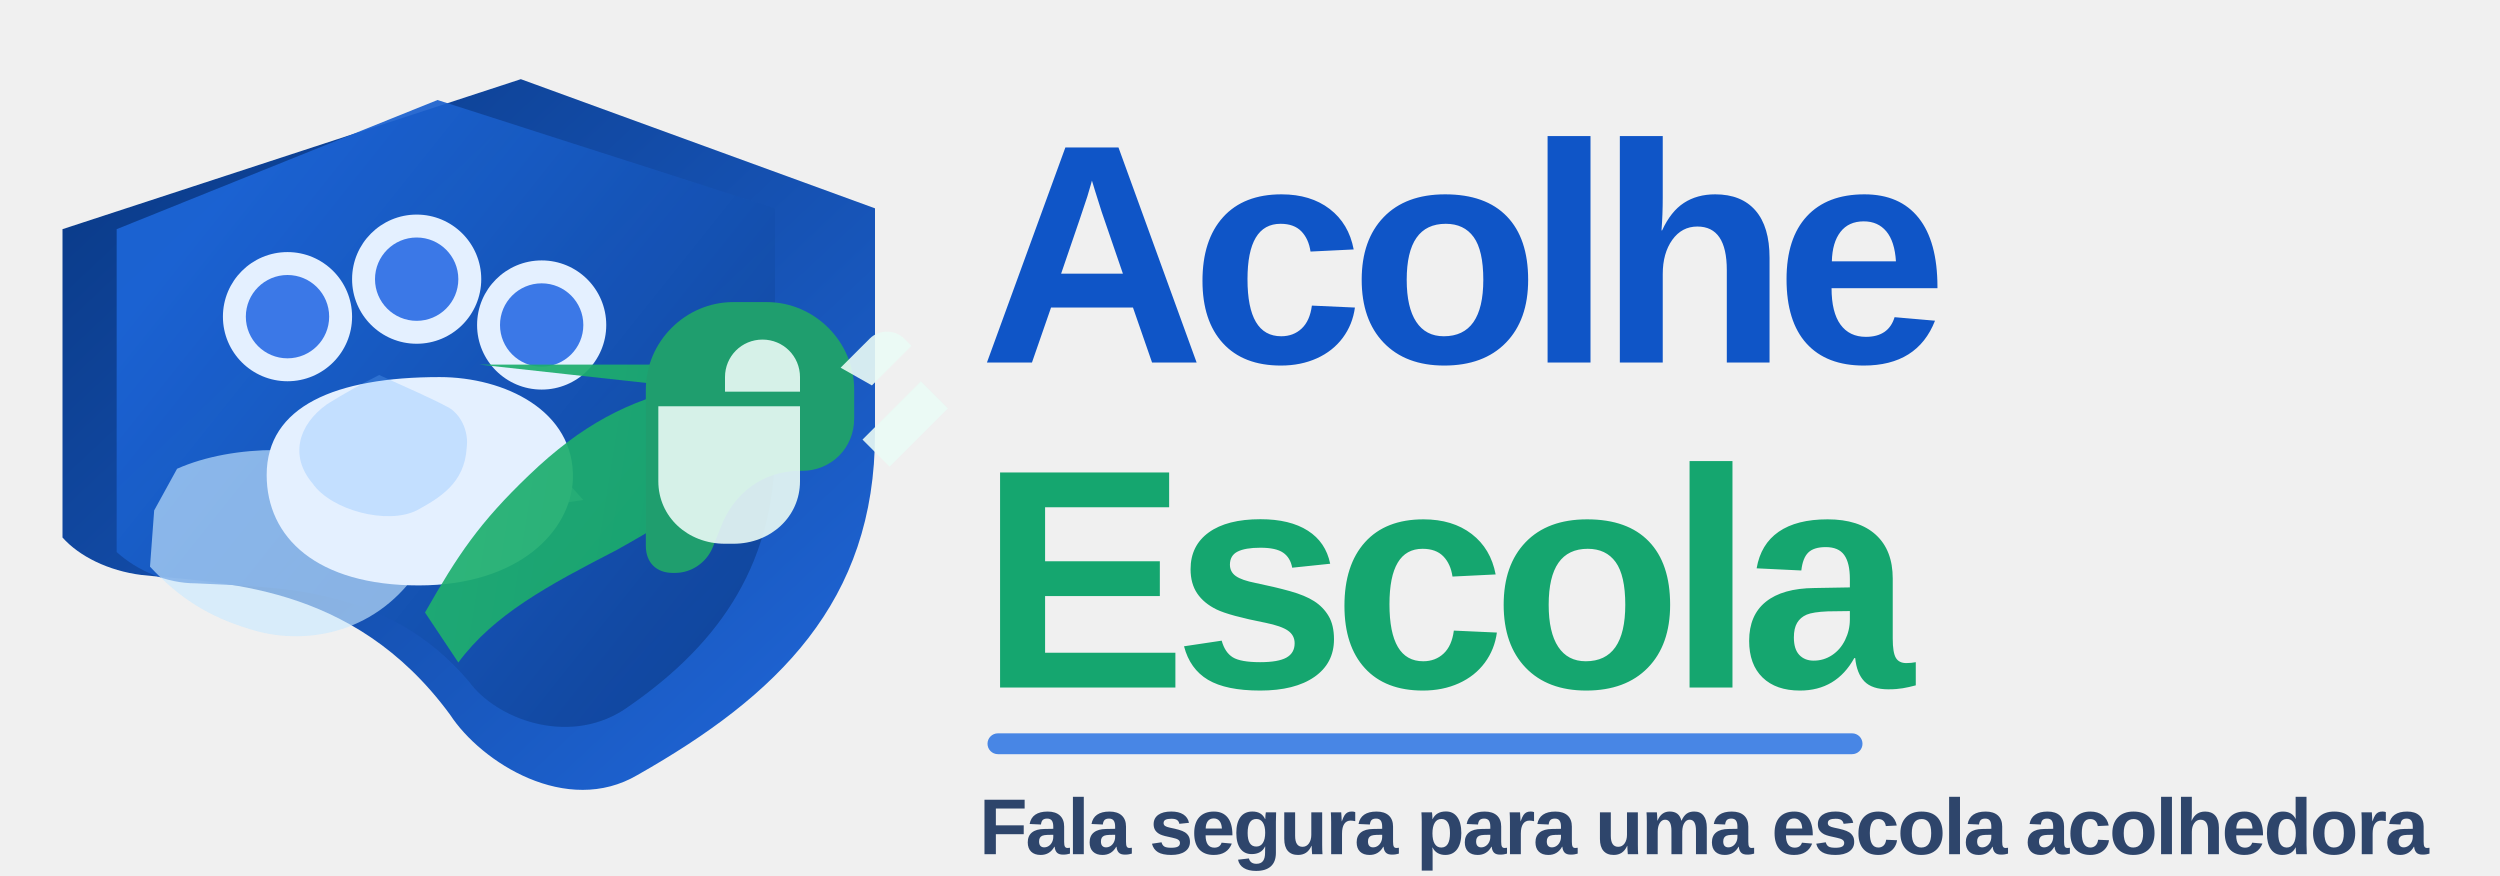
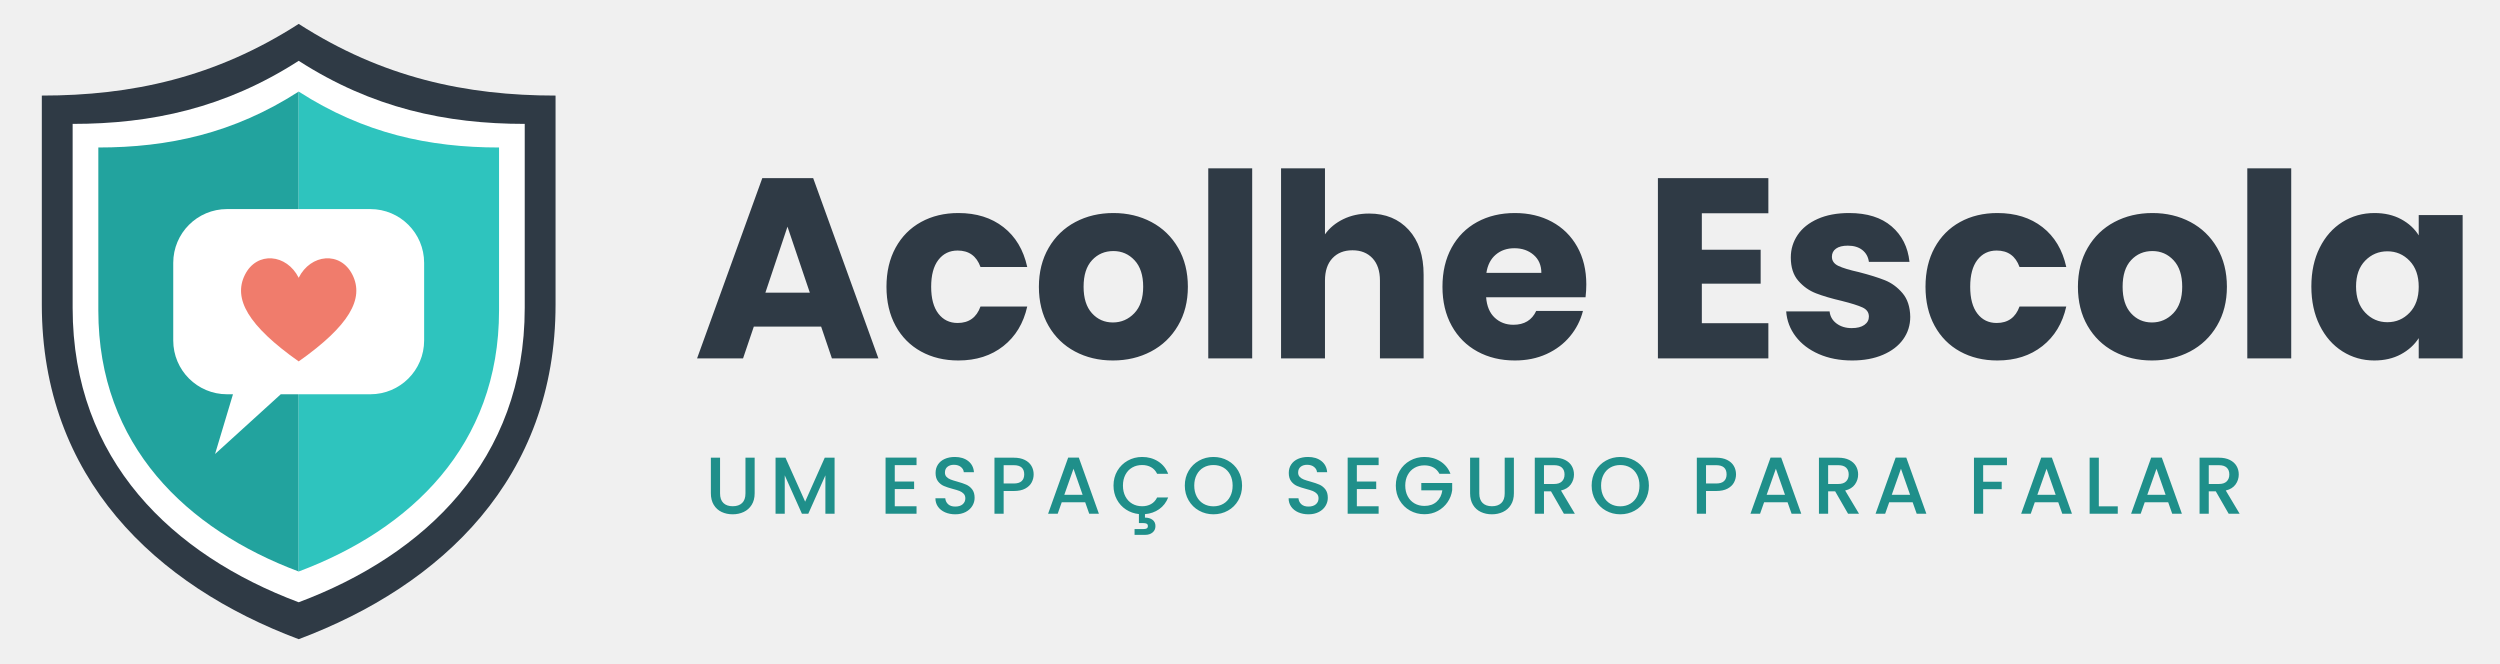
- <svg xmlns="http://www.w3.org/2000/svg" width="1200" height="420" viewBox="0 0 1200 420" fill="none">
+ <svg xmlns="http://www.w3.org/2000/svg" viewBox="0 0 837 222" role="img" aria-label="Acolhe Escola - Um espaco seguro para falar">
  <defs>
-     <linearGradient id="shieldBlue" x1="120" y1="30" x2="420" y2="350" gradientUnits="userSpaceOnUse">
-       <stop stop-color="#0B3C8B" />
-       <stop offset="1" stop-color="#1F65D6" />
-     </linearGradient>
-     <linearGradient id="shieldBlue2" x1="120" y1="90" x2="420" y2="330" gradientUnits="userSpaceOnUse">
-       <stop stop-color="#1C65D7" />
-       <stop offset="1" stop-color="#0D3E8E" />
-     </linearGradient>
-     <linearGradient id="greenBar" x1="130" y1="220" x2="380" y2="260" gradientUnits="userSpaceOnUse">
-       <stop stop-color="#1FB572" />
-       <stop offset="1" stop-color="#1AA76A" />
-     </linearGradient>
+     <clipPath id="interno">
+       <path d="M100 8 C128 26 156 32 186 32 L186 102 C186 160 148 196 100 214 C52 196 14 160 14 102 L14 32 C44 32 72 26 100 8 Z" transform="translate(100 111) scale(.78) translate(-100 -111)" />
+     </clipPath>
  </defs>
-   <g transform="translate(-10, 0)">
-     <path d="M260 38L430 100V208C430 289 383 334 316 372C282 392 241 366 226 343C179 279 115 280 78 276C62 274 48 267 40 258V110L260 38Z" fill="url(#shieldBlue)" />
-     <path d="M220 48L382 100V214C382 274 352 312 309 341C282 358 248 345 235 327C196 281 143 282 104 280C90 280 76 274 66 265V110L220 48Z" fill="url(#shieldBlue2)" opacity="0.92" />
-     <path d="M95 225C122 213 163 213 190 225C205 231 220 233 235 230C247 227 257 220 263 210L290 240L256 245C234 249 221 260 210 275C189 305 155 310 130 302C110 296 96 287 82 272L84 245L95 225Z" fill="#C9E9FF" fill-opacity="0.64" />
-     <circle cx="148" cy="152" r="31" fill="#E4F0FF" />
-     <circle cx="210" cy="134" r="31" fill="#E4F0FF" />
-     <circle cx="270" cy="156" r="31" fill="#E4F0FF" />
-     <circle cx="148" cy="152" r="20" fill="#3B78E7" />
-     <circle cx="210" cy="134" r="20" fill="#3B78E7" />
-     <circle cx="270" cy="156" r="20" fill="#3B78E7" />
-     <path d="M221 181C252 181 286 197 285 230C284 255 259 281 211 281C162 281 138 258 138 228C138 195 171 181 221 181Z" fill="#E4F0FF" />
-     <path d="M192 180C205 186 217 191 226 196C232 200 235 208 234 215C233 232 221 239 210 245C196 252 169 245 160 232C149 219 153 204 167 194C175 189 184 184 192 180Z" fill="#6AB0FF" opacity="0.27" />
-     <path d="M240 175L378 175C374 226 338 246 306 264C273 281 247 295 230 318L214 294C230 266 240 251 264 228C289 204 312 192 340 186L240 175Z" fill="url(#greenBar)" opacity="0.92" />
-     <g transform="translate(320 145)">
-       <path d="M0 42C0 19 19 0 42 0H58C81 0 100 19 100 42V56C100 70 89 81 75 81H74C56 81 42 92 36 108L32 118C29 125 22 130 14 130H13C5 130 0 125 0 117V42Z" fill="#1F9E6E" />
-       <path d="M44 18L56 18C66 18 74 26 74 36V43H38V36C38 26 46 18 56 18H44Z" fill="#EAFBF5" opacity="0.9" />
-       <path d="M36 50H74V86C74 103 60 116 42 116H38C20 116 6 103 6 86V50H36Z" fill="#EAFBF5" opacity="0.9" />
-       <path d="M93.5 31.5L107.5 17.5C111.9 13.1 119.6 13.1 124 17.5L127.5 21L108.5 40L93.5 31.5Z" fill="#EAFBF5" opacity="0.9" />
-       <path d="M132 38L145 51L117 79L104 66L132 38Z" fill="#EAFBF5" opacity="0.9" />
-     </g>
+   <path d="M100 8 C128 26 156 32 186 32 L186 102 C186 160 148 196 100 214 C52 196 14 160 14 102 L14 32 C44 32 72 26 100 8 Z" fill="#2F3A45" />
+   <path d="M100 8 C128 26 156 32 186 32 L186 102 C186 160 148 196 100 214 C52 196 14 160 14 102 L14 32 C44 32 72 26 100 8 Z" fill="#FFFFFF" transform="translate(100 111) scale(.88) translate(-100 -111)" />
+   <g clip-path="url(#interno)">
+     <rect x="0" y="0" width="100" height="222" fill="#22A39E" />
+     <rect x="100" y="0" width="100" height="222" fill="#2EC4BE" />
  </g>
-   <g transform="translate(470, 30)">
-     <text x="0" y="144" font-family="Arial, Helvetica, sans-serif" font-weight="900" font-size="150" fill="#0F55C7" letter-spacing="-7">Acolhe</text>
-     <text x="0" y="300" font-family="Arial, Helvetica, sans-serif" font-weight="900" font-size="150" fill="#15A66F" letter-spacing="-7">Escola</text>
-     <rect x="4" y="322" width="420" height="10" rx="5" fill="#1E6BE2" opacity="0.8" />
-     <text x="0" y="380" font-family="Arial, Helvetica, sans-serif" font-size="38" font-weight="600" fill="#2E456B" letter-spacing="-1">Fala segura para uma escola acolhedora</text>
-   </g>
+   <path d="M76 70 H124 A18 18 0 0 1 142 88 V114 A18 18 0 0 1 124 132 H94 L72 152 L78 132 H76 A18 18 0 0 1 58 114 V88 A18 18 0 0 1 76 70 Z" fill="#FFFFFF" />
+   <path d="M100 121 C83 109 78 100 82 92 C86 84 96 85 100 93 C104 85 114 84 118 92 C122 100 117 109 100 121 Z" fill="#F07C6C" />
+   <path fill="#2F3A45" d="M274.914 109.336H252.382L248.77 120.0H233.376L255.22 59.628H272.248L294.092 120.0H278.526ZM271.13 97.984 263.648 75.882 256.252 97.984Z M320.87 71.324Q329.9 71.324 335.963 76.054Q342.026 80.784 343.918 89.384H328.266Q326.288 83.88 320.612 83.88Q316.57 83.88 314.162 87.019Q311.754 90.158 311.754 96.006Q311.754 101.854 314.162 104.993Q316.57 108.132 320.612 108.132Q326.288 108.132 328.266 102.628H343.918Q342.026 111.056 335.92 115.872Q329.814 120.688 320.87 120.688Q313.818 120.688 308.357 117.678Q302.896 114.668 299.843 109.078Q296.79 103.488 296.79 96.006Q296.79 88.524 299.843 82.934Q302.896 77.344 308.357 74.334Q313.818 71.324 320.87 71.324Z M347.82 96.006Q347.82 88.61 351.088 82.977Q354.356 77.344 360.032 74.334Q365.708 71.324 372.76 71.324Q379.812 71.324 385.488 74.334Q391.164 77.344 394.432 82.977Q397.7 88.61 397.7 96.006Q397.7 103.402 394.389 109.035Q391.078 114.668 385.359 117.678Q379.64 120.688 372.588 120.688Q365.536 120.688 359.903 117.678Q354.27 114.668 351.045 109.078Q347.82 103.488 347.82 96.006ZM382.736 96.006Q382.736 90.244 379.855 87.148Q376.974 84.052 372.76 84.052Q368.46 84.052 365.622 87.105Q362.784 90.158 362.784 96.006Q362.784 101.768 365.579 104.864Q368.374 107.96 372.588 107.96Q376.802 107.96 379.769 104.864Q382.736 101.768 382.736 96.006Z M419.232 56.36V120.0H404.526V56.36Z M476.626 91.964V120.0H462.006V93.942Q462.006 89.126 459.512 86.46Q457.018 83.794 452.804 83.794Q448.59 83.794 446.096 86.46Q443.602 89.126 443.602 93.942V120.0H428.896V56.36H443.602V78.462Q445.838 75.28 449.708 73.388Q453.578 71.496 458.394 71.496Q466.65 71.496 471.638 76.957Q476.626 82.418 476.626 91.964Z M530.838 99.532H497.556Q497.9 104.004 500.437 106.369Q502.974 108.734 506.672 108.734Q512.176 108.734 514.326 104.09H529.978Q528.774 108.82 525.635 112.604Q522.496 116.388 517.766 118.538Q513.036 120.688 507.188 120.688Q500.136 120.688 494.632 117.678Q489.128 114.668 486.032 109.078Q482.936 103.488 482.936 96.006Q482.936 88.524 485.989 82.934Q489.042 77.344 494.546 74.334Q500.05 71.324 507.188 71.324Q514.154 71.324 519.572 74.248Q524.99 77.172 528.043 82.59Q531.096 88.008 531.096 95.232Q531.096 97.296 530.838 99.532ZM516.046 91.362Q516.046 87.578 513.466 85.342Q510.886 83.106 507.016 83.106Q503.318 83.106 500.781 85.256Q498.244 87.406 497.642 91.362Z M569.774 71.41V83.622H589.468V94.974H569.774V108.218H592.048V120.0H555.068V59.628H592.048V71.41Z M598.014 104.262H612.548Q612.806 106.756 614.87 108.304Q616.934 109.852 619.944 109.852Q622.696 109.852 624.201 108.777Q625.706 107.702 625.706 105.982Q625.706 103.918 623.556 102.929Q621.406 101.94 616.59 100.736Q611.43 99.532 607.99 98.199Q604.55 96.866 602.056 93.985Q599.562 91.104 599.562 86.202Q599.562 82.074 601.841 78.677Q604.12 75.28 608.549 73.302Q612.978 71.324 619.084 71.324Q628.114 71.324 633.317 75.796Q638.52 80.268 639.294 87.664H625.706Q625.362 85.17 623.513 83.708Q621.664 82.246 618.654 82.246Q616.074 82.246 614.698 83.235Q613.322 84.224 613.322 85.944Q613.322 88.008 615.515 89.04Q617.708 90.072 622.352 91.104Q627.684 92.48 631.038 93.813Q634.392 95.146 636.929 98.113Q639.466 101.08 639.552 106.068Q639.552 110.282 637.187 113.593Q634.822 116.904 630.393 118.796Q625.964 120.688 620.116 120.688Q613.838 120.688 608.936 118.538Q604.034 116.388 601.196 112.647Q598.358 108.906 598.014 104.262Z M668.738 71.324Q677.768 71.324 683.831 76.054Q689.894 80.784 691.786 89.384H676.134Q674.156 83.88 668.48 83.88Q664.438 83.88 662.03 87.019Q659.622 90.158 659.622 96.006Q659.622 101.854 662.03 104.993Q664.438 108.132 668.48 108.132Q674.156 108.132 676.134 102.628H691.786Q689.894 111.056 683.788 115.872Q677.682 120.688 668.738 120.688Q661.686 120.688 656.225 117.678Q650.764 114.668 647.711 109.078Q644.658 103.488 644.658 96.006Q644.658 88.524 647.711 82.934Q650.764 77.344 656.225 74.334Q661.686 71.324 668.738 71.324Z M695.688 96.006Q695.688 88.61 698.956 82.977Q702.224 77.344 707.9 74.334Q713.576 71.324 720.628 71.324Q727.68 71.324 733.356 74.334Q739.032 77.344 742.3 82.977Q745.568 88.61 745.568 96.006Q745.568 103.402 742.257 109.035Q738.946 114.668 733.227 117.678Q727.508 120.688 720.456 120.688Q713.404 120.688 707.771 117.678Q702.138 114.668 698.913 109.078Q695.688 103.488 695.688 96.006ZM730.604 96.006Q730.604 90.244 727.723 87.148Q724.842 84.052 720.628 84.052Q716.328 84.052 713.49 87.105Q710.652 90.158 710.652 96.006Q710.652 101.768 713.447 104.864Q716.242 107.96 720.456 107.96Q724.67 107.96 727.637 104.864Q730.604 101.768 730.604 96.006Z M767.1 56.36V120.0H752.394V56.36Z M794.996 71.324Q800.07 71.324 803.897 73.388Q807.724 75.452 809.788 78.806V72.012H824.494V120.0H809.788V113.206Q807.638 116.56 803.811 118.624Q799.984 120.688 794.91 120.688Q789.062 120.688 784.246 117.635Q779.43 114.582 776.635 108.949Q773.84 103.316 773.84 95.92Q773.84 88.524 776.635 82.934Q779.43 77.344 784.246 74.334Q789.062 71.324 794.996 71.324ZM799.296 84.138Q794.91 84.138 791.857 87.277Q788.804 90.416 788.804 95.92Q788.804 101.424 791.857 104.649Q794.91 107.874 799.296 107.874Q803.682 107.874 806.735 104.692Q809.788 101.51 809.788 96.006Q809.788 90.502 806.735 87.32Q803.682 84.138 799.296 84.138Z" />
+   <path fill="#1F8F8A" d="M241.076 153.235V165.196Q241.076 167.329 242.197 168.409Q243.317 169.489 245.315 169.489Q247.34 169.489 248.46 168.409Q249.581 167.329 249.581 165.196V153.235H252.659V165.142Q252.659 167.437 251.66 169.03Q250.661 170.623 248.987 171.406Q247.313 172.189 245.288 172.189Q243.263 172.189 241.603 171.406Q239.942 170.623 238.97 169.03Q237.998 167.437 237.998 165.142V153.235Z M279.419 153.235V172.0H276.341V159.148L270.617 172.0H268.484L262.733 159.148V172.0H259.655V153.235H262.976L269.564 167.95L276.125 153.235Z M299.567 155.719V161.227H306.047V163.738H299.567V169.489H306.857V172.0H296.489V153.208H306.857V155.719Z M313.178 166.816H316.472Q316.58 168.031 317.431 168.814Q318.281 169.597 319.82 169.597Q321.413 169.597 322.304 168.827Q323.195 168.058 323.195 166.843Q323.195 165.898 322.642 165.304Q322.088 164.71 321.264 164.386Q320.441 164.062 318.983 163.684Q317.147 163.198 316 162.699Q314.852 162.199 314.042 161.146Q313.232 160.093 313.232 158.338Q313.232 156.718 314.042 155.503Q314.852 154.288 316.31 153.64Q317.768 152.992 319.685 152.992Q322.412 152.992 324.154 154.356Q325.895 155.719 326.084 158.095H322.682Q322.601 157.069 321.71 156.34Q320.819 155.611 319.361 155.611Q318.038 155.611 317.201 156.286Q316.364 156.961 316.364 158.23Q316.364 159.094 316.891 159.647Q317.417 160.201 318.227 160.525Q319.037 160.849 320.441 161.227Q322.304 161.74 323.479 162.253Q324.653 162.766 325.476 163.832Q326.3 164.899 326.3 166.681Q326.3 168.112 325.531 169.381Q324.761 170.65 323.29 171.419Q321.818 172.189 319.82 172.189Q317.93 172.189 316.418 171.528Q314.906 170.866 314.042 169.651Q313.178 168.436 313.178 166.816Z M339.425 164.386H336.023V172.0H332.945V153.235H339.425Q341.585 153.235 343.084 153.978Q344.582 154.72 345.325 155.989Q346.067 157.258 346.067 158.824Q346.067 160.255 345.392 161.524Q344.717 162.793 343.232 163.589Q341.747 164.386 339.425 164.386ZM342.908 158.824Q342.908 155.746 339.425 155.746H336.023V161.875H339.425Q341.18 161.875 342.044 161.079Q342.908 160.282 342.908 158.824Z M363.323 168.166H355.466L354.116 172.0H350.903L357.626 153.208H361.19L367.913 172.0H364.673ZM362.459 165.655 359.408 156.934 356.33 165.655Z M387.41 166.546H391.109Q390.137 169.03 388.085 170.475Q386.033 171.919 383.333 172.135V173.296Q384.899 173.296 385.871 174.038Q386.843 174.781 386.843 176.131Q386.843 177.481 385.871 178.278Q384.899 179.074 383.414 179.074H379.85V177.13H382.793Q383.549 177.13 383.927 176.914Q384.305 176.698 384.305 176.131Q384.305 175.564 383.927 175.348Q383.549 175.132 382.793 175.132H381.308V172.108Q378.932 171.865 376.988 170.596Q375.044 169.327 373.924 167.234Q372.803 165.142 372.803 162.577Q372.803 159.823 374.086 157.636Q375.368 155.449 377.569 154.221Q379.769 152.992 382.388 152.992Q385.385 152.992 387.721 154.464Q390.056 155.935 391.109 158.635H387.41Q386.681 157.15 385.385 156.421Q384.089 155.692 382.388 155.692Q380.525 155.692 379.067 156.529Q377.609 157.366 376.786 158.932Q375.962 160.498 375.962 162.577Q375.962 164.656 376.786 166.222Q377.609 167.788 379.067 168.639Q380.525 169.489 382.388 169.489Q384.089 169.489 385.385 168.76Q386.681 168.031 387.41 166.546Z M396.674 162.577Q396.674 159.823 397.957 157.636Q399.239 155.449 401.44 154.221Q403.64 152.992 406.259 152.992Q408.905 152.992 411.106 154.221Q413.306 155.449 414.575 157.636Q415.844 159.823 415.844 162.577Q415.844 165.331 414.575 167.531Q413.306 169.732 411.106 170.96Q408.905 172.189 406.259 172.189Q403.64 172.189 401.44 170.96Q399.239 169.732 397.957 167.531Q396.674 165.331 396.674 162.577ZM412.685 162.577Q412.685 160.498 411.861 158.932Q411.038 157.366 409.58 156.529Q408.122 155.692 406.259 155.692Q404.396 155.692 402.938 156.529Q401.48 157.366 400.657 158.932Q399.833 160.498 399.833 162.577Q399.833 164.656 400.657 166.236Q401.48 167.815 402.938 168.666Q404.396 169.516 406.259 169.516Q408.122 169.516 409.58 168.666Q411.038 167.815 411.861 166.236Q412.685 164.656 412.685 162.577Z M431.429 166.816H434.723Q434.831 168.031 435.682 168.814Q436.532 169.597 438.071 169.597Q439.664 169.597 440.555 168.827Q441.446 168.058 441.446 166.843Q441.446 165.898 440.893 165.304Q440.339 164.71 439.515 164.386Q438.692 164.062 437.234 163.684Q435.398 163.198 434.25 162.699Q433.103 162.199 432.293 161.146Q431.483 160.093 431.483 158.338Q431.483 156.718 432.293 155.503Q433.103 154.288 434.561 153.64Q436.019 152.992 437.936 152.992Q440.663 152.992 442.404 154.356Q444.146 155.719 444.335 158.095H440.933Q440.852 157.069 439.961 156.34Q439.07 155.611 437.612 155.611Q436.289 155.611 435.452 156.286Q434.615 156.961 434.615 158.23Q434.615 159.094 435.142 159.647Q435.668 160.201 436.478 160.525Q437.288 160.849 438.692 161.227Q440.555 161.74 441.73 162.253Q442.904 162.766 443.727 163.832Q444.551 164.899 444.551 166.681Q444.551 168.112 443.781 169.381Q443.012 170.65 441.541 171.419Q440.069 172.189 438.071 172.189Q436.181 172.189 434.669 171.528Q433.157 170.866 432.293 169.651Q431.429 168.436 431.429 166.816Z M454.274 155.719V161.227H460.754V163.738H454.274V169.489H461.564V172.0H451.196V153.208H461.564V155.719Z M481.925 158.635Q481.196 157.231 479.9 156.516Q478.604 155.8 476.903 155.8Q475.04 155.8 473.582 156.637Q472.124 157.474 471.301 159.013Q470.477 160.552 470.477 162.577Q470.477 164.602 471.301 166.154Q472.124 167.707 473.582 168.544Q475.04 169.381 476.903 169.381Q479.414 169.381 480.98 167.977Q482.546 166.573 482.897 164.17H475.85V161.713H486.191V164.116Q485.894 166.303 484.639 168.139Q483.383 169.975 481.372 171.069Q479.36 172.162 476.903 172.162Q474.257 172.162 472.07 170.934Q469.883 169.705 468.601 167.518Q467.318 165.331 467.318 162.577Q467.318 159.823 468.601 157.636Q469.883 155.449 472.084 154.221Q474.284 152.992 476.903 152.992Q479.9 152.992 482.236 154.464Q484.571 155.935 485.624 158.635Z M495.266 153.235V165.196Q495.266 167.329 496.387 168.409Q497.507 169.489 499.505 169.489Q501.53 169.489 502.65 168.409Q503.771 167.329 503.771 165.196V153.235H506.849V165.142Q506.849 167.437 505.85 169.03Q504.851 170.623 503.177 171.406Q501.503 172.189 499.478 172.189Q497.453 172.189 495.793 171.406Q494.132 170.623 493.16 169.03Q492.188 167.437 492.188 165.142V153.235Z M523.592 172.0 519.272 164.494H516.923V172.0H513.845V153.235H520.325Q522.485 153.235 523.984 153.991Q525.482 154.747 526.225 156.016Q526.967 157.285 526.967 158.851Q526.967 160.687 525.9 162.185Q524.834 163.684 522.62 164.224L527.264 172.0ZM516.923 162.037H520.325Q522.053 162.037 522.93 161.173Q523.808 160.309 523.808 158.851Q523.808 157.393 522.944 156.57Q522.08 155.746 520.325 155.746H516.923Z M532.883 162.577Q532.883 159.823 534.166 157.636Q535.448 155.449 537.649 154.221Q539.849 152.992 542.468 152.992Q545.114 152.992 547.314 154.221Q549.515 155.449 550.784 157.636Q552.053 159.823 552.053 162.577Q552.053 165.331 550.784 167.531Q549.515 169.732 547.314 170.96Q545.114 172.189 542.468 172.189Q539.849 172.189 537.649 170.96Q535.448 169.732 534.166 167.531Q532.883 165.331 532.883 162.577ZM548.894 162.577Q548.894 160.498 548.071 158.932Q547.247 157.366 545.789 156.529Q544.331 155.692 542.468 155.692Q540.605 155.692 539.147 156.529Q537.689 157.366 536.865 158.932Q536.042 160.498 536.042 162.577Q536.042 164.656 536.865 166.236Q537.689 167.815 539.147 168.666Q540.605 169.516 542.468 169.516Q544.331 169.516 545.789 168.666Q547.247 167.815 548.071 166.236Q548.894 164.656 548.894 162.577Z M574.577 164.386H571.175V172.0H568.097V153.235H574.577Q576.737 153.235 578.236 153.978Q579.734 154.72 580.476 155.989Q581.219 157.258 581.219 158.824Q581.219 160.255 580.544 161.524Q579.869 162.793 578.384 163.589Q576.899 164.386 574.577 164.386ZM578.06 158.824Q578.06 155.746 574.577 155.746H571.175V161.875H574.577Q576.332 161.875 577.196 161.079Q578.06 160.282 578.06 158.824Z M598.475 168.166H590.618L589.268 172.0H586.055L592.778 153.208H596.342L603.065 172.0H599.825ZM597.611 165.655 594.56 156.934 591.482 165.655Z M618.728 172.0 614.408 164.494H612.059V172.0H608.981V153.235H615.461Q617.621 153.235 619.12 153.991Q620.618 154.747 621.361 156.016Q622.103 157.285 622.103 158.851Q622.103 160.687 621.037 162.185Q619.97 163.684 617.756 164.224L622.4 172.0ZM612.059 162.037H615.461Q617.189 162.037 618.066 161.173Q618.944 160.309 618.944 158.851Q618.944 157.393 618.08 156.57Q617.216 155.746 615.461 155.746H612.059Z M640.358 168.166H632.501L631.151 172.0H627.938L634.661 153.208H638.225L644.948 172.0H641.708ZM639.494 165.655 636.443 156.934 633.365 165.655Z M671.927 153.235V155.746H663.962V161.281H670.172V163.792H663.962V172.0H660.884V153.235Z M689.102 168.166H681.245L679.895 172.0H676.682L683.405 153.208H686.969L693.692 172.0H690.452ZM688.238 165.655 685.187 156.934 682.109 165.655Z M702.686 169.516H709.031V172.0H699.608V153.235H702.686Z M725.909 168.166H718.052L716.702 172.0H713.489L720.212 153.208H723.776L730.499 172.0H727.259ZM725.045 165.655 721.994 156.934 718.916 165.655Z M746.162 172.0 741.842 164.494H739.493V172.0H736.415V153.235H742.895Q745.055 153.235 746.553 153.991Q748.052 154.747 748.794 156.016Q749.537 157.285 749.537 158.851Q749.537 160.687 748.47 162.185Q747.404 163.684 745.19 164.224L749.834 172.0ZM739.493 162.037H742.895Q744.623 162.037 745.5 161.173Q746.378 160.309 746.378 158.851Q746.378 157.393 745.514 156.57Q744.65 155.746 742.895 155.746H739.493Z" />
</svg>
